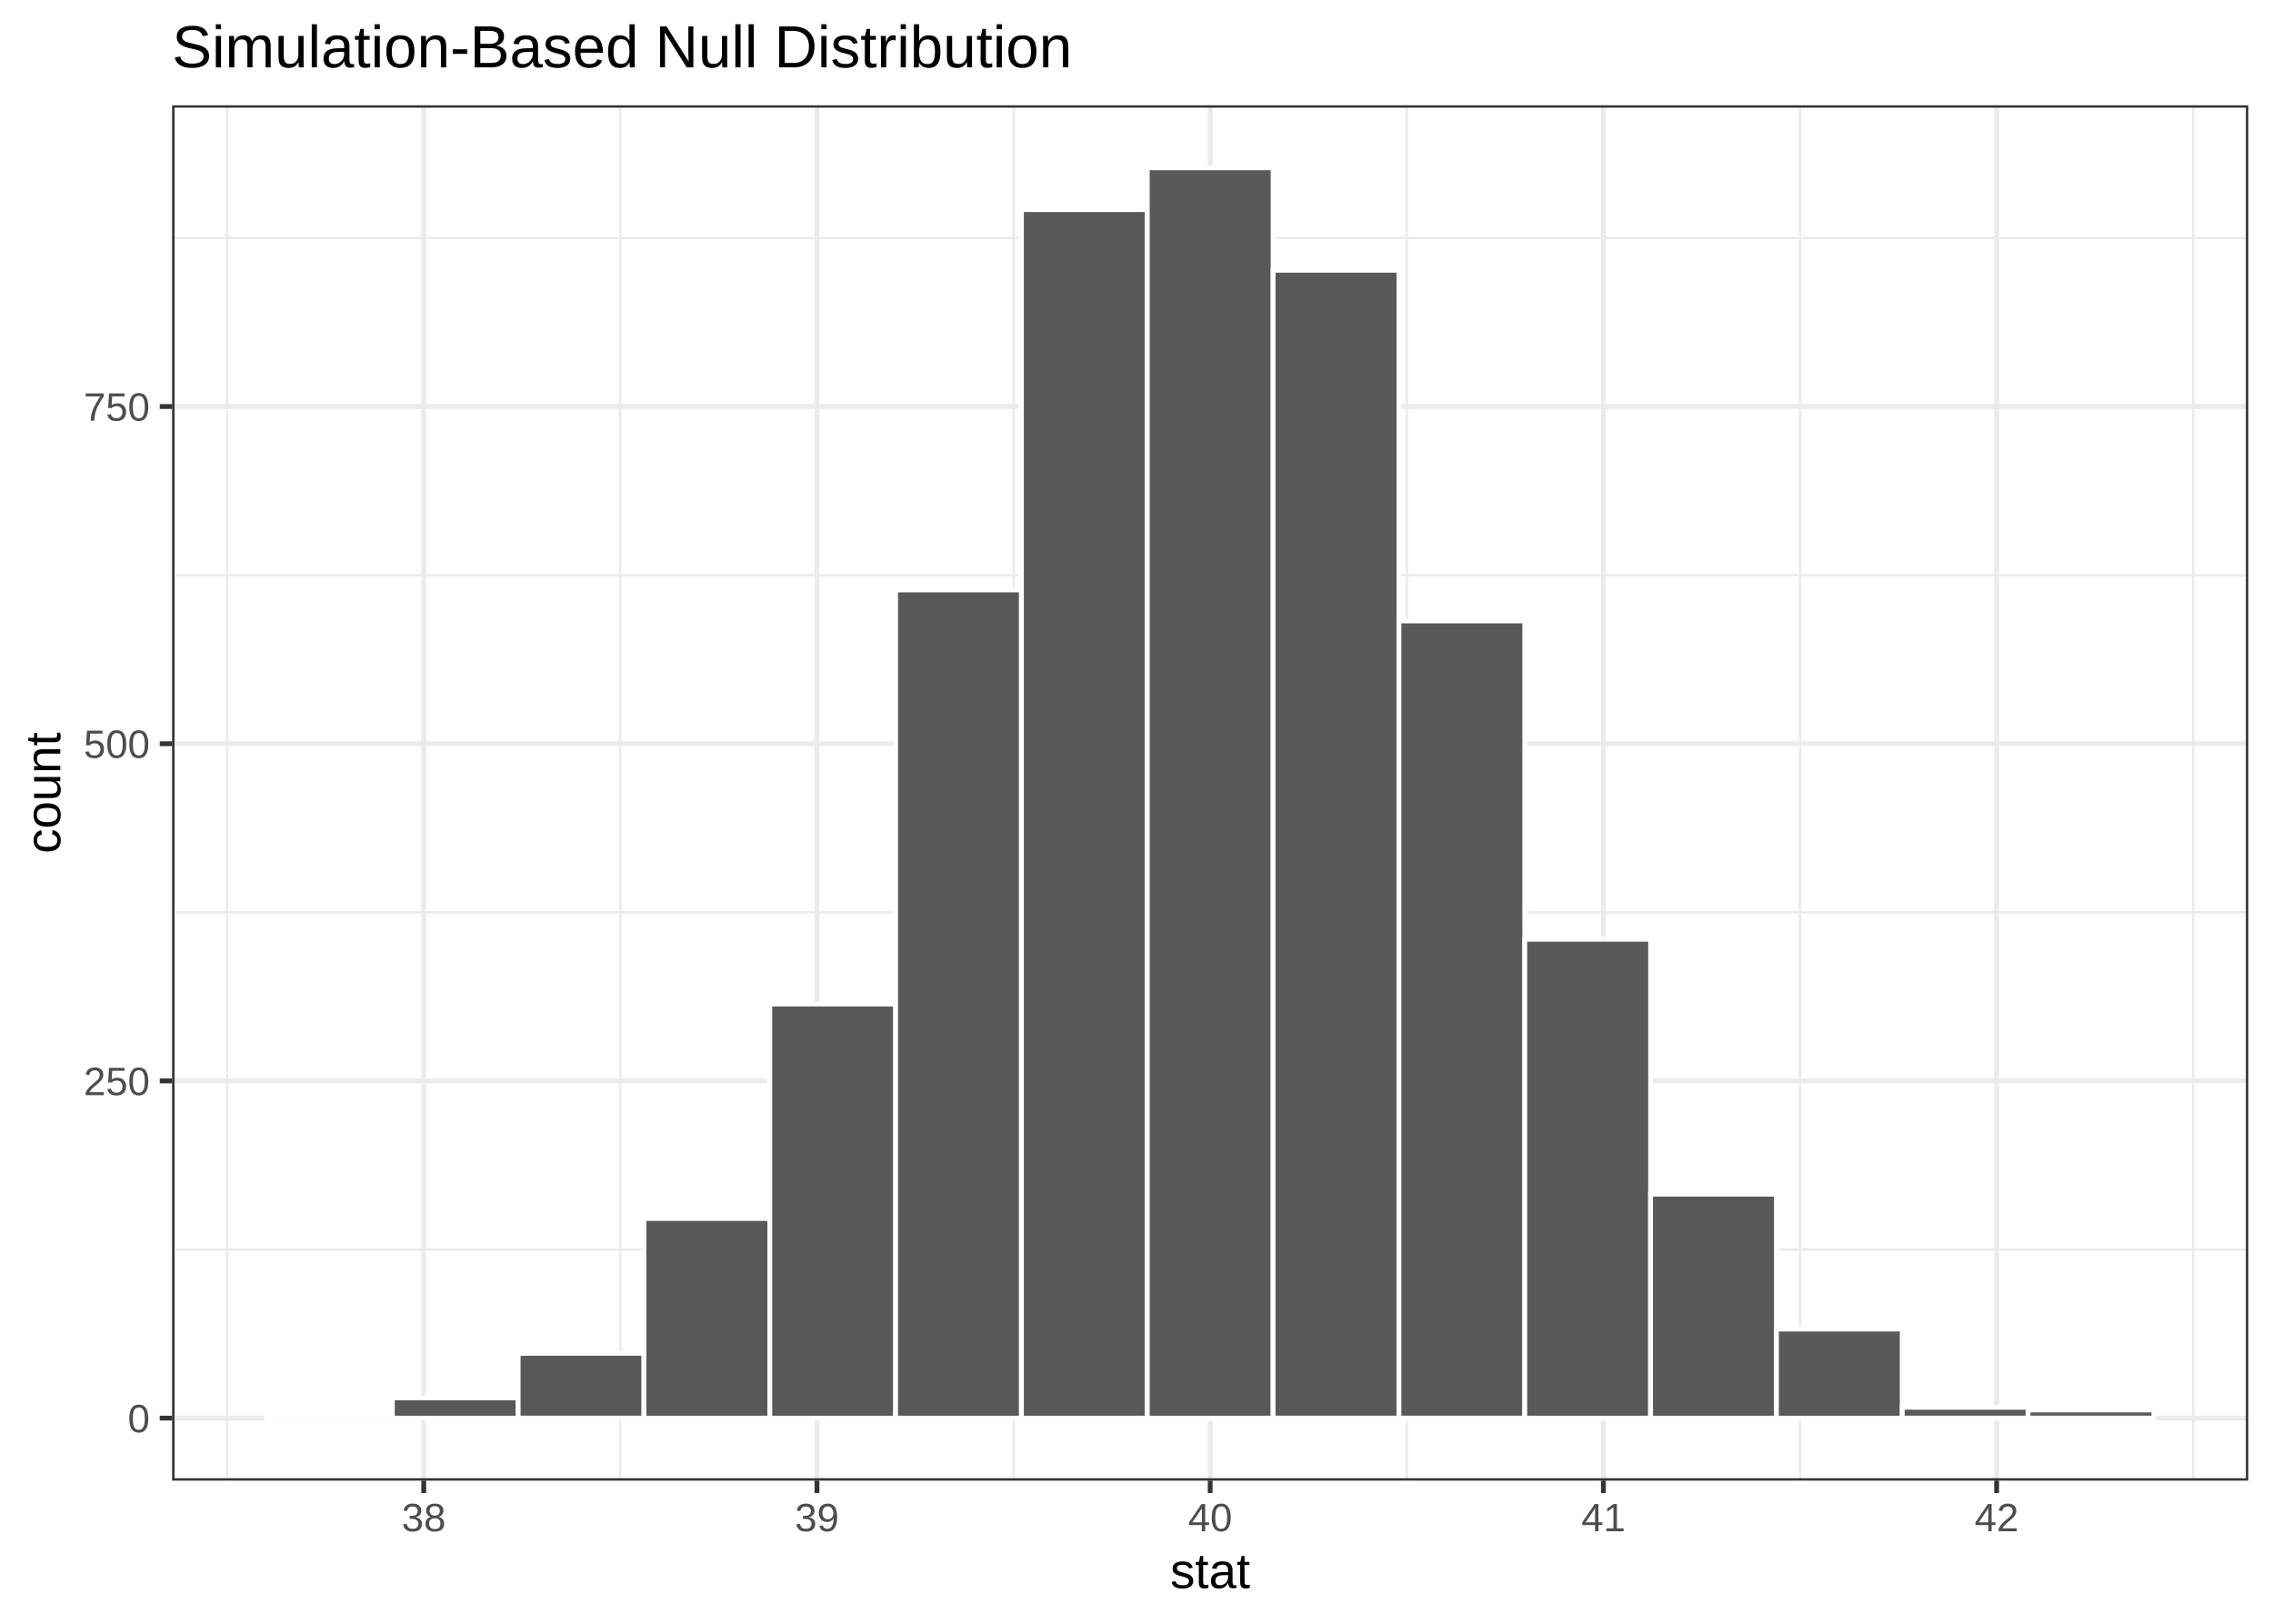
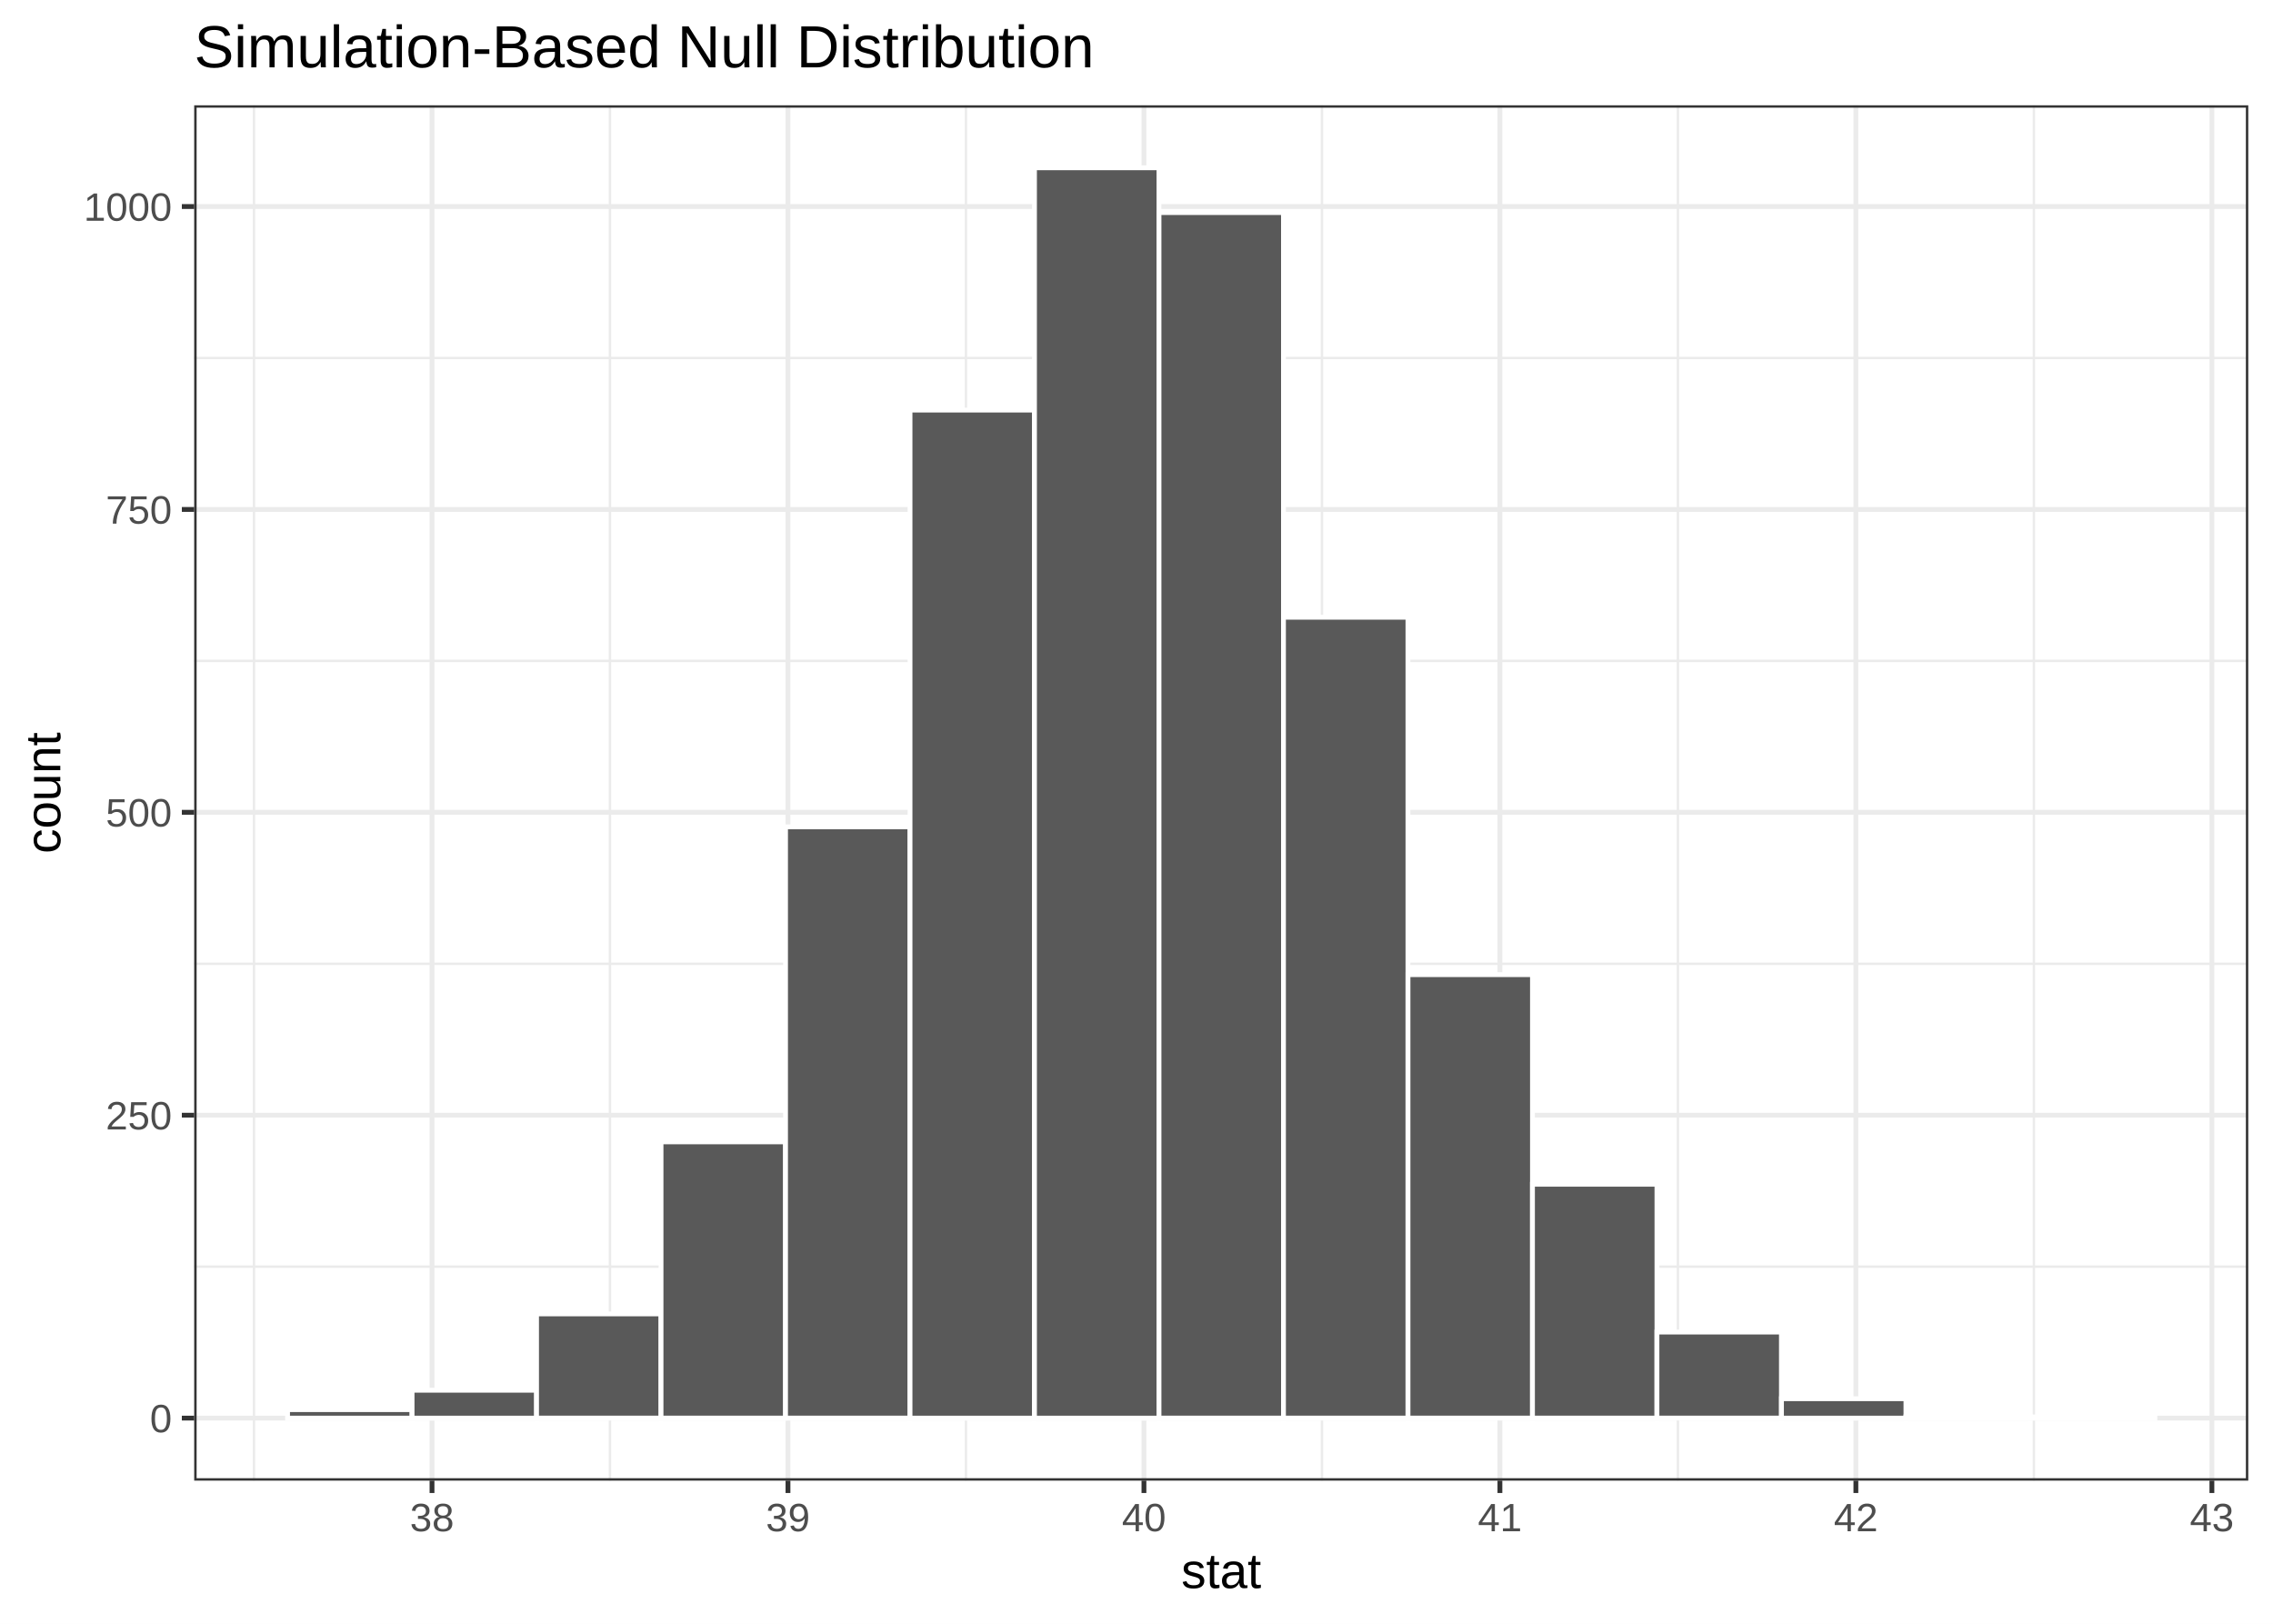
<svg xmlns="http://www.w3.org/2000/svg" class="svglite" width="504.00pt" height="360.00pt" viewBox="0 0 504.00 360.00">
  <defs>
    <style type="text/css">
    .svglite line, .svglite polyline, .svglite polygon, .svglite path, .svglite rect, .svglite circle {
      fill: none;
      stroke: #000000;
      stroke-linecap: round;
      stroke-linejoin: round;
      stroke-miterlimit: 10.00;
    }
    .svglite text {
      white-space: pre;
    }
  </style>
  </defs>
  <rect width="100%" height="100%" style="stroke: none; fill: none;" />
  <defs>
    <clipPath id="cpMC4wMHw1MDQuMDB8MC4wMHwzNjAuMDA=">
      <rect x="0.00" y="0.00" width="504.00" height="360.00" />
    </clipPath>
  </defs>
  <g clip-path="url(#cpMC4wMHw1MDQuMDB8MC4wMHwzNjAuMDA=)">
    <rect x="0.00" y="0.00" width="504.00" height="360.00" style="stroke-width: 1.07; stroke: #FFFFFF; fill: #FFFFFF;" />
  </g>
  <defs>
-     <clipPath id="cpMzguMTZ8NDk4LjUyfDIzLjM0fDMyOC4yNw==">
-       <rect x="38.16" y="23.34" width="460.36" height="304.93" />
+     <clipPath id="cpNDMuMDZ8NDk4LjUyfDIzLjM0fDMyOC4yNw==">
+       <rect x="43.06" y="23.34" width="455.46" height="304.93" />
    </clipPath>
  </defs>
-   <g clip-path="url(#cpMzguMTZ8NDk4LjUyfDIzLjM0fDMyOC4yNw==)">
-     <rect x="38.16" y="23.34" width="460.36" height="304.93" style="stroke-width: 1.07; stroke: none; fill: #FFFFFF;" />
-     <polyline points="38.16,277.03 498.52,277.03 " style="stroke-width: 0.53; stroke: #EBEBEB; stroke-linecap: butt;" />
-     <polyline points="38.16,202.27 498.52,202.27 " style="stroke-width: 0.53; stroke: #EBEBEB; stroke-linecap: butt;" />
-     <polyline points="38.16,127.51 498.52,127.51 " style="stroke-width: 0.53; stroke: #EBEBEB; stroke-linecap: butt;" />
-     <polyline points="38.16,52.75 498.52,52.75 " style="stroke-width: 0.53; stroke: #EBEBEB; stroke-linecap: butt;" />
-     <polyline points="50.37,328.27 50.37,23.34 " style="stroke-width: 0.53; stroke: #EBEBEB; stroke-linecap: butt;" />
-     <polyline points="137.56,328.27 137.56,23.34 " style="stroke-width: 0.53; stroke: #EBEBEB; stroke-linecap: butt;" />
-     <polyline points="224.75,328.27 224.75,23.34 " style="stroke-width: 0.53; stroke: #EBEBEB; stroke-linecap: butt;" />
-     <polyline points="311.94,328.27 311.94,23.34 " style="stroke-width: 0.53; stroke: #EBEBEB; stroke-linecap: butt;" />
-     <polyline points="399.13,328.27 399.13,23.34 " style="stroke-width: 0.53; stroke: #EBEBEB; stroke-linecap: butt;" />
-     <polyline points="486.31,328.27 486.31,23.34 " style="stroke-width: 0.53; stroke: #EBEBEB; stroke-linecap: butt;" />
-     <polyline points="38.16,314.41 498.52,314.41 " style="stroke-width: 1.07; stroke: #EBEBEB; stroke-linecap: butt;" />
-     <polyline points="38.16,239.65 498.52,239.65 " style="stroke-width: 1.07; stroke: #EBEBEB; stroke-linecap: butt;" />
-     <polyline points="38.16,164.89 498.52,164.89 " style="stroke-width: 1.07; stroke: #EBEBEB; stroke-linecap: butt;" />
-     <polyline points="38.16,90.13 498.52,90.13 " style="stroke-width: 1.07; stroke: #EBEBEB; stroke-linecap: butt;" />
-     <polyline points="93.96,328.27 93.96,23.34 " style="stroke-width: 1.07; stroke: #EBEBEB; stroke-linecap: butt;" />
-     <polyline points="181.15,328.27 181.15,23.34 " style="stroke-width: 1.07; stroke: #EBEBEB; stroke-linecap: butt;" />
-     <polyline points="268.34,328.27 268.34,23.34 " style="stroke-width: 1.07; stroke: #EBEBEB; stroke-linecap: butt;" />
-     <polyline points="355.53,328.27 355.53,23.34 " style="stroke-width: 1.07; stroke: #EBEBEB; stroke-linecap: butt;" />
-     <polyline points="442.72,328.27 442.72,23.34 " style="stroke-width: 1.07; stroke: #EBEBEB; stroke-linecap: butt;" />
-     <rect x="59.09" y="313.81" width="27.90" height="0.60" style="stroke-width: 1.07; stroke: #FFFFFF; stroke-linecap: butt; stroke-linejoin: miter; fill: #595959;" />
-     <rect x="86.99" y="309.92" width="27.90" height="4.49" style="stroke-width: 1.07; stroke: #FFFFFF; stroke-linecap: butt; stroke-linejoin: miter; fill: #595959;" />
-     <rect x="114.89" y="300.05" width="27.90" height="14.35" style="stroke-width: 1.07; stroke: #FFFFFF; stroke-linecap: butt; stroke-linejoin: miter; fill: #595959;" />
-     <rect x="142.79" y="270.15" width="27.90" height="44.26" style="stroke-width: 1.07; stroke: #FFFFFF; stroke-linecap: butt; stroke-linejoin: miter; fill: #595959;" />
-     <rect x="170.69" y="222.60" width="27.90" height="91.81" style="stroke-width: 1.07; stroke: #FFFFFF; stroke-linecap: butt; stroke-linejoin: miter; fill: #595959;" />
-     <rect x="198.59" y="130.80" width="27.90" height="183.61" style="stroke-width: 1.07; stroke: #FFFFFF; stroke-linecap: butt; stroke-linejoin: miter; fill: #595959;" />
-     <rect x="226.49" y="46.47" width="27.90" height="267.94" style="stroke-width: 1.07; stroke: #FFFFFF; stroke-linecap: butt; stroke-linejoin: miter; fill: #595959;" />
-     <rect x="254.39" y="37.20" width="27.90" height="277.21" style="stroke-width: 1.07; stroke: #FFFFFF; stroke-linecap: butt; stroke-linejoin: miter; fill: #595959;" />
-     <rect x="282.29" y="59.92" width="27.90" height="254.48" style="stroke-width: 1.07; stroke: #FFFFFF; stroke-linecap: butt; stroke-linejoin: miter; fill: #595959;" />
-     <rect x="310.19" y="137.67" width="27.90" height="176.73" style="stroke-width: 1.07; stroke: #FFFFFF; stroke-linecap: butt; stroke-linejoin: miter; fill: #595959;" />
-     <rect x="338.09" y="208.25" width="27.90" height="106.16" style="stroke-width: 1.07; stroke: #FFFFFF; stroke-linecap: butt; stroke-linejoin: miter; fill: #595959;" />
-     <rect x="365.99" y="264.77" width="27.90" height="49.64" style="stroke-width: 1.07; stroke: #FFFFFF; stroke-linecap: butt; stroke-linejoin: miter; fill: #595959;" />
-     <rect x="393.89" y="294.67" width="27.90" height="19.74" style="stroke-width: 1.07; stroke: #FFFFFF; stroke-linecap: butt; stroke-linejoin: miter; fill: #595959;" />
-     <rect x="421.79" y="312.01" width="27.90" height="2.39" style="stroke-width: 1.07; stroke: #FFFFFF; stroke-linecap: butt; stroke-linejoin: miter; fill: #595959;" />
-     <rect x="449.69" y="312.61" width="27.90" height="1.79" style="stroke-width: 1.07; stroke: #FFFFFF; stroke-linecap: butt; stroke-linejoin: miter; fill: #595959;" />
-     <rect x="38.16" y="23.34" width="460.36" height="304.93" style="stroke-width: 1.07; stroke: #333333;" />
+   <g clip-path="url(#cpNDMuMDZ8NDk4LjUyfDIzLjM0fDMyOC4yNw==)">
+     <rect x="43.06" y="23.34" width="455.46" height="304.93" style="stroke-width: 1.07; stroke: none; fill: #FFFFFF;" />
+     <polyline points="43.06,280.83 498.52,280.83 " style="stroke-width: 0.53; stroke: #EBEBEB; stroke-linecap: butt;" />
+     <polyline points="43.06,213.68 498.52,213.68 " style="stroke-width: 0.53; stroke: #EBEBEB; stroke-linecap: butt;" />
+     <polyline points="43.06,146.52 498.52,146.52 " style="stroke-width: 0.53; stroke: #EBEBEB; stroke-linecap: butt;" />
+     <polyline points="43.06,79.37 498.52,79.37 " style="stroke-width: 0.53; stroke: #EBEBEB; stroke-linecap: butt;" />
+     <polyline points="56.32,328.27 56.32,23.34 " style="stroke-width: 0.53; stroke: #EBEBEB; stroke-linecap: butt;" />
+     <polyline points="135.25,328.27 135.25,23.34 " style="stroke-width: 0.53; stroke: #EBEBEB; stroke-linecap: butt;" />
+     <polyline points="214.18,328.27 214.18,23.34 " style="stroke-width: 0.53; stroke: #EBEBEB; stroke-linecap: butt;" />
+     <polyline points="293.12,328.27 293.12,23.34 " style="stroke-width: 0.53; stroke: #EBEBEB; stroke-linecap: butt;" />
+     <polyline points="372.05,328.27 372.05,23.34 " style="stroke-width: 0.53; stroke: #EBEBEB; stroke-linecap: butt;" />
+     <polyline points="450.98,328.27 450.98,23.34 " style="stroke-width: 0.53; stroke: #EBEBEB; stroke-linecap: butt;" />
+     <polyline points="43.06,314.41 498.52,314.41 " style="stroke-width: 1.07; stroke: #EBEBEB; stroke-linecap: butt;" />
+     <polyline points="43.06,247.25 498.52,247.25 " style="stroke-width: 1.07; stroke: #EBEBEB; stroke-linecap: butt;" />
+     <polyline points="43.06,180.10 498.52,180.10 " style="stroke-width: 1.07; stroke: #EBEBEB; stroke-linecap: butt;" />
+     <polyline points="43.06,112.95 498.52,112.95 " style="stroke-width: 1.07; stroke: #EBEBEB; stroke-linecap: butt;" />
+     <polyline points="43.06,45.79 498.52,45.79 " style="stroke-width: 1.07; stroke: #EBEBEB; stroke-linecap: butt;" />
+     <polyline points="95.79,328.27 95.79,23.34 " style="stroke-width: 1.07; stroke: #EBEBEB; stroke-linecap: butt;" />
+     <polyline points="174.72,328.27 174.72,23.34 " style="stroke-width: 1.07; stroke: #EBEBEB; stroke-linecap: butt;" />
+     <polyline points="253.65,328.27 253.65,23.34 " style="stroke-width: 1.07; stroke: #EBEBEB; stroke-linecap: butt;" />
+     <polyline points="332.58,328.27 332.58,23.34 " style="stroke-width: 1.07; stroke: #EBEBEB; stroke-linecap: butt;" />
+     <polyline points="411.51,328.27 411.51,23.34 " style="stroke-width: 1.07; stroke: #EBEBEB; stroke-linecap: butt;" />
+     <polyline points="490.45,328.27 490.45,23.34 " style="stroke-width: 1.07; stroke: #EBEBEB; stroke-linecap: butt;" />
+     <rect x="63.76" y="312.53" width="27.60" height="1.88" style="stroke-width: 1.07; stroke: #FFFFFF; stroke-linecap: butt; stroke-linejoin: miter; fill: #595959;" />
+     <rect x="91.37" y="308.23" width="27.60" height="6.18" style="stroke-width: 1.07; stroke: #FFFFFF; stroke-linecap: butt; stroke-linejoin: miter; fill: #595959;" />
+     <rect x="118.97" y="291.30" width="27.60" height="23.10" style="stroke-width: 1.07; stroke: #FFFFFF; stroke-linecap: butt; stroke-linejoin: miter; fill: #595959;" />
+     <rect x="146.57" y="253.16" width="27.60" height="61.24" style="stroke-width: 1.07; stroke: #FFFFFF; stroke-linecap: butt; stroke-linejoin: miter; fill: #595959;" />
+     <rect x="174.18" y="183.32" width="27.60" height="131.08" style="stroke-width: 1.07; stroke: #FFFFFF; stroke-linecap: butt; stroke-linejoin: miter; fill: #595959;" />
+     <rect x="201.78" y="90.92" width="27.60" height="223.49" style="stroke-width: 1.07; stroke: #FFFFFF; stroke-linecap: butt; stroke-linejoin: miter; fill: #595959;" />
+     <rect x="229.38" y="37.20" width="27.60" height="277.21" style="stroke-width: 1.07; stroke: #FFFFFF; stroke-linecap: butt; stroke-linejoin: miter; fill: #595959;" />
+     <rect x="256.99" y="47.13" width="27.60" height="267.27" style="stroke-width: 1.07; stroke: #FFFFFF; stroke-linecap: butt; stroke-linejoin: miter; fill: #595959;" />
+     <rect x="284.59" y="136.85" width="27.60" height="177.55" style="stroke-width: 1.07; stroke: #FFFFFF; stroke-linecap: butt; stroke-linejoin: miter; fill: #595959;" />
+     <rect x="312.20" y="216.09" width="27.60" height="98.31" style="stroke-width: 1.07; stroke: #FFFFFF; stroke-linecap: butt; stroke-linejoin: miter; fill: #595959;" />
+     <rect x="339.80" y="262.56" width="27.60" height="51.84" style="stroke-width: 1.07; stroke: #FFFFFF; stroke-linecap: butt; stroke-linejoin: miter; fill: #595959;" />
+     <rect x="367.40" y="295.33" width="27.60" height="19.07" style="stroke-width: 1.07; stroke: #FFFFFF; stroke-linecap: butt; stroke-linejoin: miter; fill: #595959;" />
+     <rect x="395.01" y="310.11" width="27.60" height="4.30" style="stroke-width: 1.07; stroke: #FFFFFF; stroke-linecap: butt; stroke-linejoin: miter; fill: #595959;" />
+     <rect x="422.61" y="314.14" width="27.60" height="0.27" style="stroke-width: 1.07; stroke: #FFFFFF; stroke-linecap: butt; stroke-linejoin: miter; fill: #595959;" />
+     <rect x="450.21" y="314.14" width="27.60" height="0.27" style="stroke-width: 1.07; stroke: #FFFFFF; stroke-linecap: butt; stroke-linejoin: miter; fill: #595959;" />
+     <rect x="43.06" y="23.34" width="455.46" height="304.93" style="stroke-width: 1.07; stroke: #333333;" />
  </g>
  <g clip-path="url(#cpMC4wMHw1MDQuMDB8MC4wMHwzNjAuMDA=)">
-     <text x="33.23" y="317.56" text-anchor="end" style="font-size: 8.80px;fill: #4D4D4D; font-family: &quot;Arial&quot;;" textLength="4.90px" lengthAdjust="spacingAndGlyphs">0</text>
-     <text x="33.23" y="242.80" text-anchor="end" style="font-size: 8.80px;fill: #4D4D4D; font-family: &quot;Arial&quot;;" textLength="14.69px" lengthAdjust="spacingAndGlyphs">250</text>
-     <text x="33.23" y="168.04" text-anchor="end" style="font-size: 8.80px;fill: #4D4D4D; font-family: &quot;Arial&quot;;" textLength="14.69px" lengthAdjust="spacingAndGlyphs">500</text>
-     <text x="33.23" y="93.28" text-anchor="end" style="font-size: 8.80px;fill: #4D4D4D; font-family: &quot;Arial&quot;;" textLength="14.69px" lengthAdjust="spacingAndGlyphs">750</text>
-     <polyline points="35.42,314.41 38.16,314.41 " style="stroke-width: 1.07; stroke: #333333; stroke-linecap: butt;" />
-     <polyline points="35.42,239.65 38.16,239.65 " style="stroke-width: 1.07; stroke: #333333; stroke-linecap: butt;" />
-     <polyline points="35.42,164.89 38.16,164.89 " style="stroke-width: 1.07; stroke: #333333; stroke-linecap: butt;" />
-     <polyline points="35.42,90.13 38.16,90.13 " style="stroke-width: 1.07; stroke: #333333; stroke-linecap: butt;" />
-     <polyline points="93.96,331.01 93.96,328.27 " style="stroke-width: 1.07; stroke: #333333; stroke-linecap: butt;" />
-     <polyline points="181.15,331.01 181.15,328.27 " style="stroke-width: 1.07; stroke: #333333; stroke-linecap: butt;" />
-     <polyline points="268.34,331.01 268.34,328.27 " style="stroke-width: 1.07; stroke: #333333; stroke-linecap: butt;" />
-     <polyline points="355.53,331.01 355.53,328.27 " style="stroke-width: 1.07; stroke: #333333; stroke-linecap: butt;" />
-     <polyline points="442.72,331.01 442.72,328.27 " style="stroke-width: 1.07; stroke: #333333; stroke-linecap: butt;" />
-     <text x="93.96" y="339.50" text-anchor="middle" style="font-size: 8.80px;fill: #4D4D4D; font-family: &quot;Arial&quot;;" textLength="9.79px" lengthAdjust="spacingAndGlyphs">38</text>
-     <text x="181.15" y="339.50" text-anchor="middle" style="font-size: 8.80px;fill: #4D4D4D; font-family: &quot;Arial&quot;;" textLength="9.79px" lengthAdjust="spacingAndGlyphs">39</text>
-     <text x="268.34" y="339.50" text-anchor="middle" style="font-size: 8.80px;fill: #4D4D4D; font-family: &quot;Arial&quot;;" textLength="9.79px" lengthAdjust="spacingAndGlyphs">40</text>
-     <text x="355.53" y="339.50" text-anchor="middle" style="font-size: 8.80px;fill: #4D4D4D; font-family: &quot;Arial&quot;;" textLength="9.79px" lengthAdjust="spacingAndGlyphs">41</text>
-     <text x="442.72" y="339.50" text-anchor="middle" style="font-size: 8.80px;fill: #4D4D4D; font-family: &quot;Arial&quot;;" textLength="9.79px" lengthAdjust="spacingAndGlyphs">42</text>
-     <text x="268.34" y="352.09" text-anchor="middle" style="font-size: 11.00px; font-family: &quot;Arial&quot;;" textLength="17.73px" lengthAdjust="spacingAndGlyphs">stat</text>
+     <text x="38.13" y="317.56" text-anchor="end" style="font-size: 8.80px;fill: #4D4D4D; font-family: &quot;Arial&quot;;" textLength="4.90px" lengthAdjust="spacingAndGlyphs">0</text>
+     <text x="38.13" y="250.41" text-anchor="end" style="font-size: 8.80px;fill: #4D4D4D; font-family: &quot;Arial&quot;;" textLength="14.69px" lengthAdjust="spacingAndGlyphs">250</text>
+     <text x="38.13" y="183.25" text-anchor="end" style="font-size: 8.80px;fill: #4D4D4D; font-family: &quot;Arial&quot;;" textLength="14.69px" lengthAdjust="spacingAndGlyphs">500</text>
+     <text x="38.13" y="116.10" text-anchor="end" style="font-size: 8.80px;fill: #4D4D4D; font-family: &quot;Arial&quot;;" textLength="14.69px" lengthAdjust="spacingAndGlyphs">750</text>
+     <text x="38.13" y="48.95" text-anchor="end" style="font-size: 8.80px;fill: #4D4D4D; font-family: &quot;Arial&quot;;" textLength="19.58px" lengthAdjust="spacingAndGlyphs">1000</text>
+     <polyline points="40.32,314.41 43.06,314.41 " style="stroke-width: 1.07; stroke: #333333; stroke-linecap: butt;" />
+     <polyline points="40.32,247.25 43.06,247.25 " style="stroke-width: 1.07; stroke: #333333; stroke-linecap: butt;" />
+     <polyline points="40.32,180.10 43.06,180.10 " style="stroke-width: 1.07; stroke: #333333; stroke-linecap: butt;" />
+     <polyline points="40.32,112.95 43.06,112.95 " style="stroke-width: 1.07; stroke: #333333; stroke-linecap: butt;" />
+     <polyline points="40.32,45.79 43.06,45.79 " style="stroke-width: 1.07; stroke: #333333; stroke-linecap: butt;" />
+     <polyline points="95.79,331.01 95.79,328.27 " style="stroke-width: 1.07; stroke: #333333; stroke-linecap: butt;" />
+     <polyline points="174.72,331.01 174.72,328.27 " style="stroke-width: 1.07; stroke: #333333; stroke-linecap: butt;" />
+     <polyline points="253.65,331.01 253.65,328.27 " style="stroke-width: 1.07; stroke: #333333; stroke-linecap: butt;" />
+     <polyline points="332.58,331.01 332.58,328.27 " style="stroke-width: 1.07; stroke: #333333; stroke-linecap: butt;" />
+     <polyline points="411.51,331.01 411.51,328.27 " style="stroke-width: 1.07; stroke: #333333; stroke-linecap: butt;" />
+     <polyline points="490.45,331.01 490.45,328.27 " style="stroke-width: 1.07; stroke: #333333; stroke-linecap: butt;" />
+     <text x="95.79" y="339.50" text-anchor="middle" style="font-size: 8.80px;fill: #4D4D4D; font-family: &quot;Arial&quot;;" textLength="9.79px" lengthAdjust="spacingAndGlyphs">38</text>
+     <text x="174.72" y="339.50" text-anchor="middle" style="font-size: 8.80px;fill: #4D4D4D; font-family: &quot;Arial&quot;;" textLength="9.79px" lengthAdjust="spacingAndGlyphs">39</text>
+     <text x="253.65" y="339.50" text-anchor="middle" style="font-size: 8.80px;fill: #4D4D4D; font-family: &quot;Arial&quot;;" textLength="9.79px" lengthAdjust="spacingAndGlyphs">40</text>
+     <text x="332.58" y="339.50" text-anchor="middle" style="font-size: 8.80px;fill: #4D4D4D; font-family: &quot;Arial&quot;;" textLength="9.79px" lengthAdjust="spacingAndGlyphs">41</text>
+     <text x="411.51" y="339.50" text-anchor="middle" style="font-size: 8.80px;fill: #4D4D4D; font-family: &quot;Arial&quot;;" textLength="9.79px" lengthAdjust="spacingAndGlyphs">42</text>
+     <text x="490.45" y="339.50" text-anchor="middle" style="font-size: 8.80px;fill: #4D4D4D; font-family: &quot;Arial&quot;;" textLength="9.79px" lengthAdjust="spacingAndGlyphs">43</text>
+     <text x="270.79" y="352.09" text-anchor="middle" style="font-size: 11.00px; font-family: &quot;Arial&quot;;" textLength="17.73px" lengthAdjust="spacingAndGlyphs">stat</text>
    <text transform="translate(13.37,175.80) rotate(-90)" text-anchor="middle" style="font-size: 11.00px; font-family: &quot;Arial&quot;;" textLength="26.91px" lengthAdjust="spacingAndGlyphs">count</text>
-     <text x="38.16" y="14.94" style="font-size: 13.20px; font-family: &quot;Arial&quot;;" textLength="199.42px" lengthAdjust="spacingAndGlyphs">Simulation-Based Null Distribution</text>
+     <text x="43.06" y="14.94" style="font-size: 13.20px; font-family: &quot;Arial&quot;;" textLength="199.42px" lengthAdjust="spacingAndGlyphs">Simulation-Based Null Distribution</text>
  </g>
</svg>
